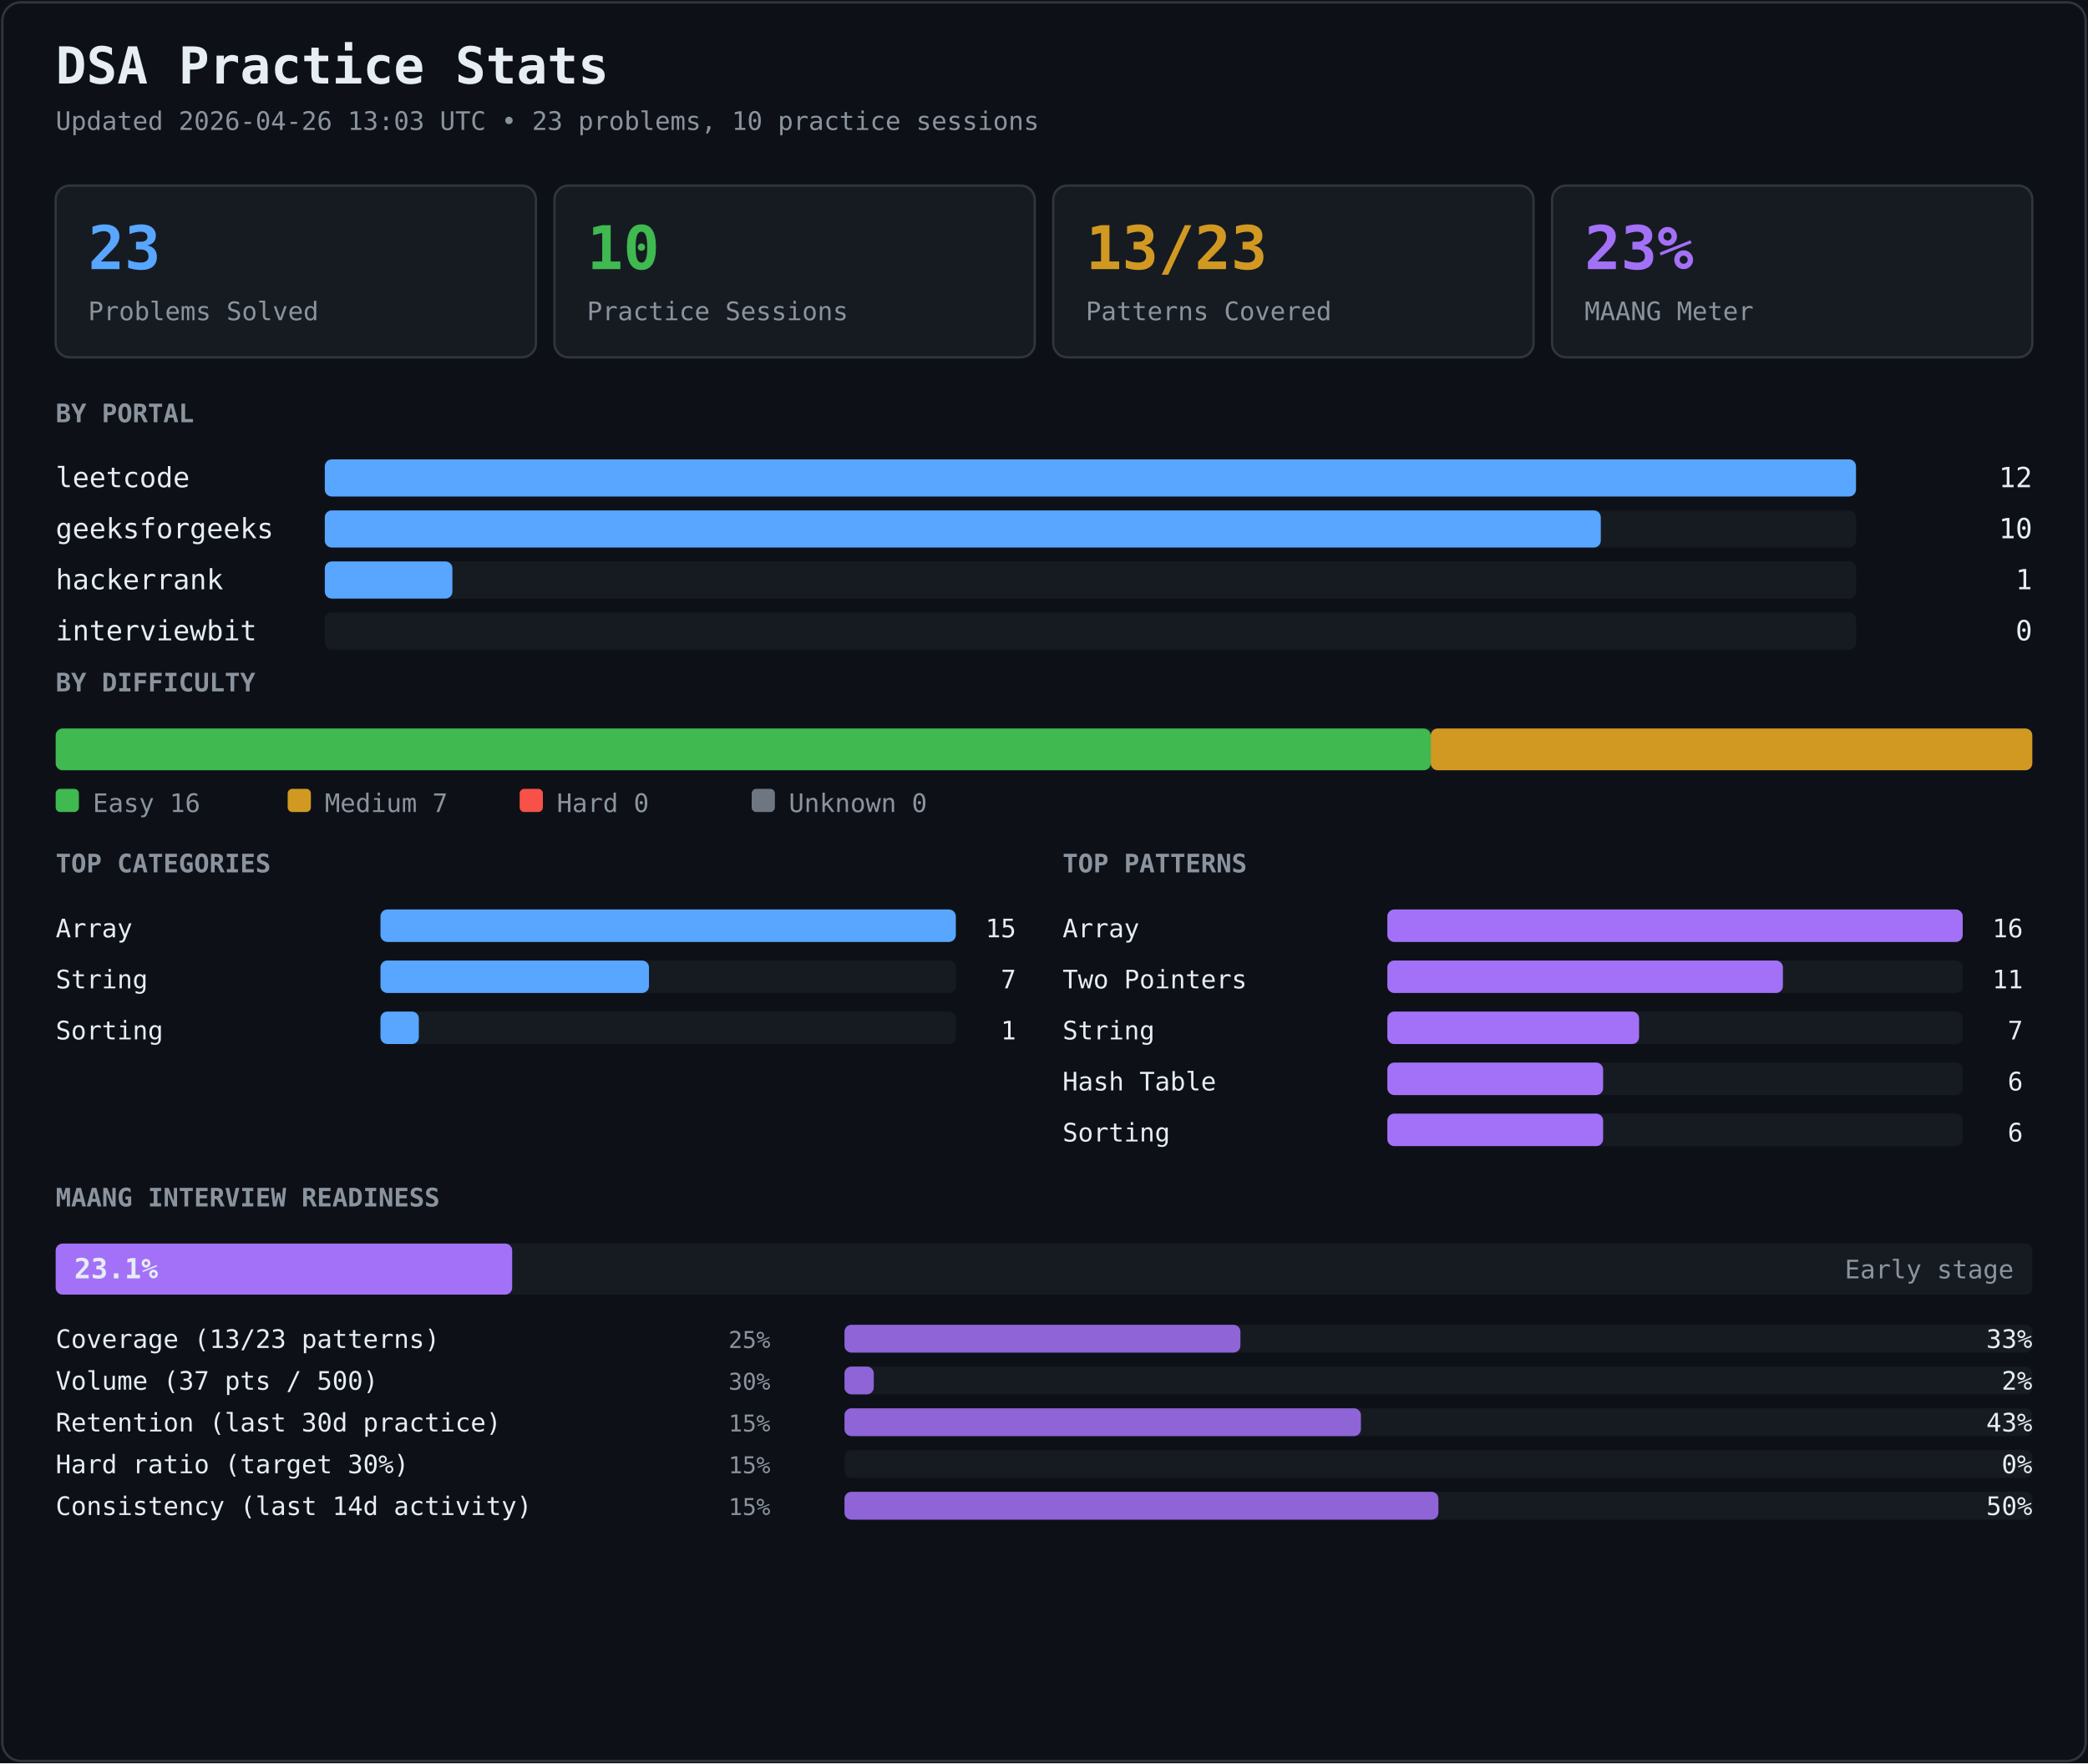
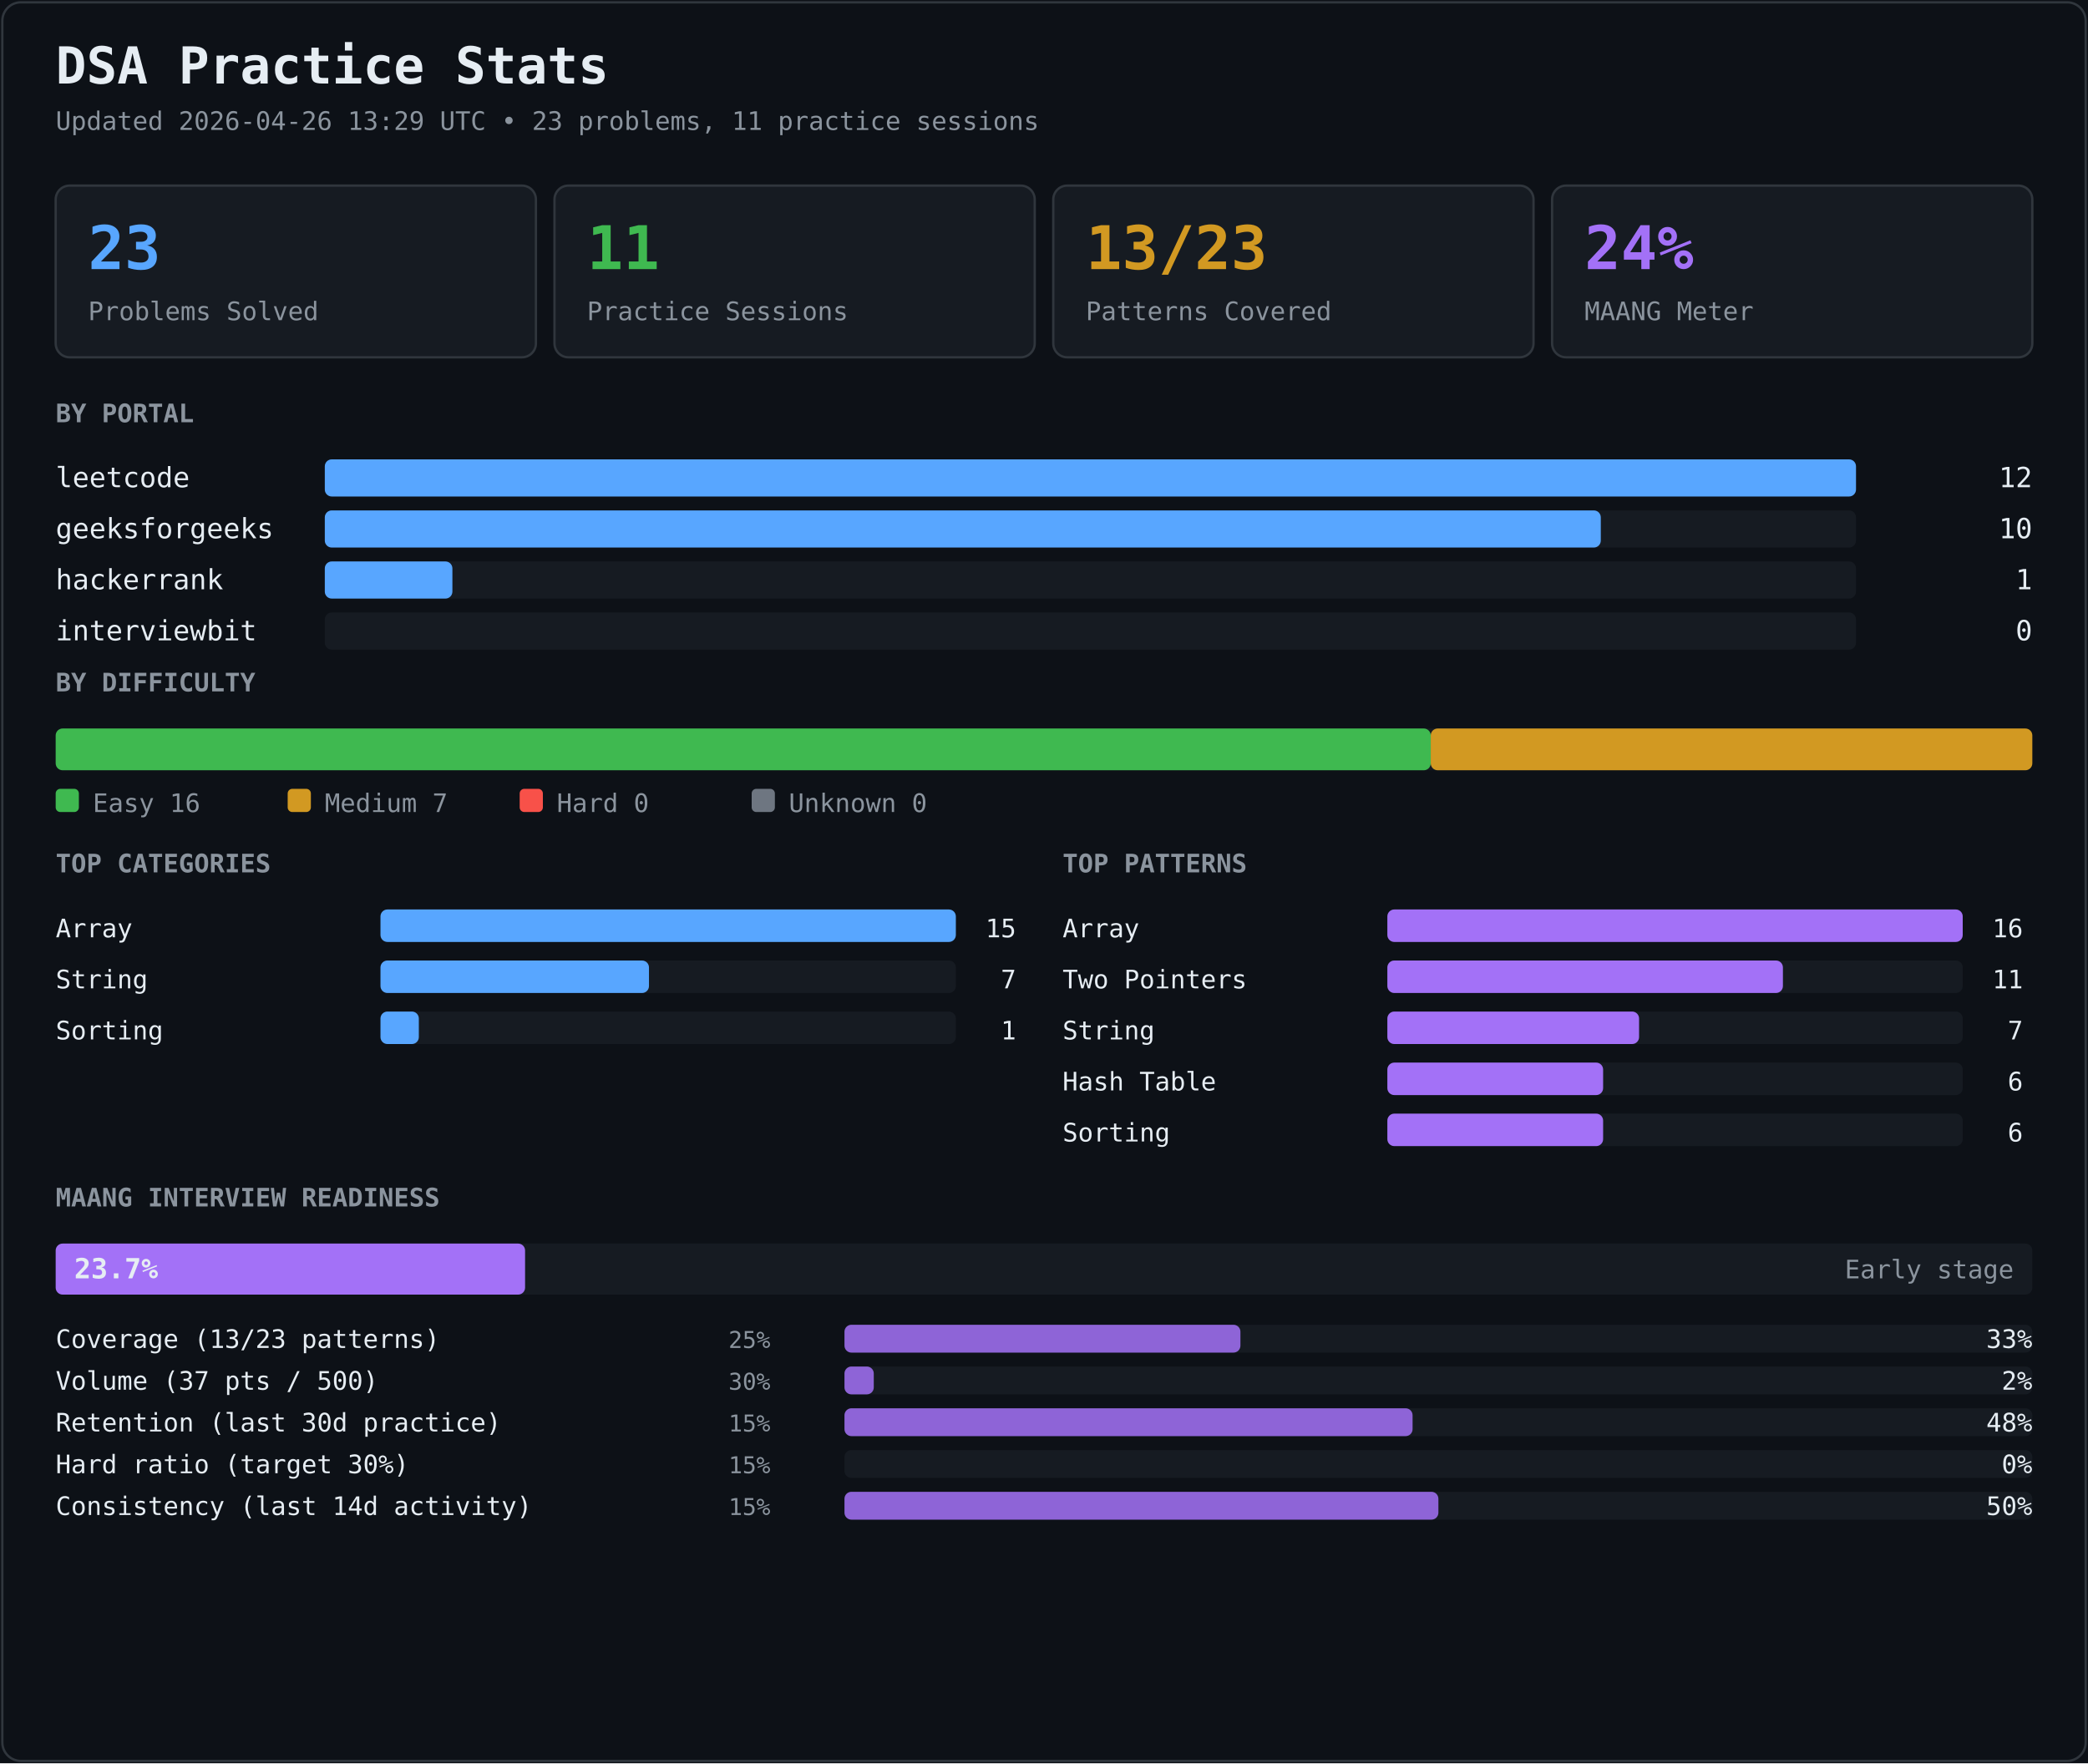
<svg xmlns="http://www.w3.org/2000/svg" width="900" height="760" viewBox="0 0 900 760">
  <rect width="900" height="760" fill="#0d1117" />
  <rect x="1" y="1" width="898" height="758" fill="none" stroke="#30363d" rx="8" />
  <text x="24" y="36" font-family="ui-monospace, SFMono-Regular, Menlo, Consolas, monospace" font-size="22" font-weight="700" fill="#e6edf3" text-anchor="start">DSA Practice Stats</text>
-   <text x="24" y="56" font-family="ui-monospace, SFMono-Regular, Menlo, Consolas, monospace" font-size="11" font-weight="400" fill="#8b949e" text-anchor="start">Updated 2026-04-26 13:03 UTC • 23 problems, 10 practice sessions</text>
+   <text x="24" y="56" font-family="ui-monospace, SFMono-Regular, Menlo, Consolas, monospace" font-size="11" font-weight="400" fill="#8b949e" text-anchor="start">Updated 2026-04-26 13:29 UTC • 23 problems, 11 practice sessions</text>
  <rect x="24" y="80" width="207" height="74" rx="6" fill="#161b22" stroke="#30363d" />
  <text x="38" y="116" font-family="ui-monospace, SFMono-Regular, Menlo, Consolas, monospace" font-size="26" font-weight="700" fill="#58a6ff" text-anchor="start">23</text>
  <text x="38" y="138" font-family="ui-monospace, SFMono-Regular, Menlo, Consolas, monospace" font-size="11" font-weight="400" fill="#8b949e" text-anchor="start">Problems Solved</text>
  <rect x="239" y="80" width="207" height="74" rx="6" fill="#161b22" stroke="#30363d" />
-   <text x="253" y="116" font-family="ui-monospace, SFMono-Regular, Menlo, Consolas, monospace" font-size="26" font-weight="700" fill="#3fb950" text-anchor="start">10</text>
+   <text x="253" y="116" font-family="ui-monospace, SFMono-Regular, Menlo, Consolas, monospace" font-size="26" font-weight="700" fill="#3fb950" text-anchor="start">11</text>
  <text x="253" y="138" font-family="ui-monospace, SFMono-Regular, Menlo, Consolas, monospace" font-size="11" font-weight="400" fill="#8b949e" text-anchor="start">Practice Sessions</text>
  <rect x="454" y="80" width="207" height="74" rx="6" fill="#161b22" stroke="#30363d" />
  <text x="468" y="116" font-family="ui-monospace, SFMono-Regular, Menlo, Consolas, monospace" font-size="26" font-weight="700" fill="#d29922" text-anchor="start">13/23</text>
  <text x="468" y="138" font-family="ui-monospace, SFMono-Regular, Menlo, Consolas, monospace" font-size="11" font-weight="400" fill="#8b949e" text-anchor="start">Patterns Covered</text>
  <rect x="669" y="80" width="207" height="74" rx="6" fill="#161b22" stroke="#30363d" />
-   <text x="683" y="116" font-family="ui-monospace, SFMono-Regular, Menlo, Consolas, monospace" font-size="26" font-weight="700" fill="#a371f7" text-anchor="start">23%</text>
+   <text x="683" y="116" font-family="ui-monospace, SFMono-Regular, Menlo, Consolas, monospace" font-size="26" font-weight="700" fill="#a371f7" text-anchor="start">24%</text>
  <text x="683" y="138" font-family="ui-monospace, SFMono-Regular, Menlo, Consolas, monospace" font-size="11" font-weight="400" fill="#8b949e" text-anchor="start">MAANG Meter</text>
  <text x="24" y="182" font-family="ui-monospace, SFMono-Regular, Menlo, Consolas, monospace" font-size="11" font-weight="700" fill="#8b949e" text-anchor="start">BY PORTAL</text>
  <text x="24" y="210" font-family="ui-monospace, SFMono-Regular, Menlo, Consolas, monospace" font-size="12" font-weight="400" fill="#e6edf3" text-anchor="start">leetcode</text>
  <rect x="140" y="198" width="660" height="16" rx="3" fill="#161b22" opacity="1" />
  <rect x="140" y="198" width="660" height="16" rx="3" fill="#58a6ff" opacity="1" />
  <text x="876" y="210" font-family="ui-monospace, SFMono-Regular, Menlo, Consolas, monospace" font-size="12" font-weight="400" fill="#e6edf3" text-anchor="end">12</text>
  <text x="24" y="232" font-family="ui-monospace, SFMono-Regular, Menlo, Consolas, monospace" font-size="12" font-weight="400" fill="#e6edf3" text-anchor="start">geeksforgeeks</text>
  <rect x="140" y="220" width="660" height="16" rx="3" fill="#161b22" opacity="1" />
  <rect x="140" y="220" width="550" height="16" rx="3" fill="#58a6ff" opacity="1" />
  <text x="876" y="232" font-family="ui-monospace, SFMono-Regular, Menlo, Consolas, monospace" font-size="12" font-weight="400" fill="#e6edf3" text-anchor="end">10</text>
  <text x="24" y="254" font-family="ui-monospace, SFMono-Regular, Menlo, Consolas, monospace" font-size="12" font-weight="400" fill="#e6edf3" text-anchor="start">hackerrank</text>
  <rect x="140" y="242" width="660" height="16" rx="3" fill="#161b22" opacity="1" />
  <rect x="140" y="242" width="55" height="16" rx="3" fill="#58a6ff" opacity="1" />
  <text x="876" y="254" font-family="ui-monospace, SFMono-Regular, Menlo, Consolas, monospace" font-size="12" font-weight="400" fill="#e6edf3" text-anchor="end">1</text>
  <text x="24" y="276" font-family="ui-monospace, SFMono-Regular, Menlo, Consolas, monospace" font-size="12" font-weight="400" fill="#e6edf3" text-anchor="start">interviewbit</text>
  <rect x="140" y="264" width="660" height="16" rx="3" fill="#161b22" opacity="1" />
  <text x="876" y="276" font-family="ui-monospace, SFMono-Regular, Menlo, Consolas, monospace" font-size="12" font-weight="400" fill="#e6edf3" text-anchor="end">0</text>
  <text x="24" y="298" font-family="ui-monospace, SFMono-Regular, Menlo, Consolas, monospace" font-size="11" font-weight="700" fill="#8b949e" text-anchor="start">BY DIFFICULTY</text>
  <rect x="24" y="314" width="852" height="18" rx="3" fill="#161b22" opacity="1" />
  <rect x="24" y="314" width="592.696" height="18" rx="3" fill="#3fb950" opacity="1" />
  <rect x="616.696" y="314" width="259.304" height="18" rx="3" fill="#d29922" opacity="1" />
  <rect x="24" y="340" width="10" height="10" rx="2" fill="#3fb950" />
  <text x="40" y="350" font-family="ui-monospace, SFMono-Regular, Menlo, Consolas, monospace" font-size="11" font-weight="400" fill="#8b949e" text-anchor="start">Easy 16</text>
  <rect x="124" y="340" width="10" height="10" rx="2" fill="#d29922" />
  <text x="140" y="350" font-family="ui-monospace, SFMono-Regular, Menlo, Consolas, monospace" font-size="11" font-weight="400" fill="#8b949e" text-anchor="start">Medium 7</text>
  <rect x="224" y="340" width="10" height="10" rx="2" fill="#f85149" />
  <text x="240" y="350" font-family="ui-monospace, SFMono-Regular, Menlo, Consolas, monospace" font-size="11" font-weight="400" fill="#8b949e" text-anchor="start">Hard 0</text>
  <rect x="324" y="340" width="10" height="10" rx="2" fill="#6e7681" />
  <text x="340" y="350" font-family="ui-monospace, SFMono-Regular, Menlo, Consolas, monospace" font-size="11" font-weight="400" fill="#8b949e" text-anchor="start">Unknown 0</text>
  <text x="24" y="376" font-family="ui-monospace, SFMono-Regular, Menlo, Consolas, monospace" font-size="11" font-weight="700" fill="#8b949e" text-anchor="start">TOP CATEGORIES</text>
  <text x="458" y="376" font-family="ui-monospace, SFMono-Regular, Menlo, Consolas, monospace" font-size="11" font-weight="700" fill="#8b949e" text-anchor="start">TOP PATTERNS</text>
  <text x="24" y="404" font-family="ui-monospace, SFMono-Regular, Menlo, Consolas, monospace" font-size="11" font-weight="400" fill="#e6edf3" text-anchor="start">Array</text>
  <rect x="164" y="392" width="248" height="14" rx="3" fill="#161b22" opacity="1" />
  <rect x="164" y="392" width="248" height="14" rx="3" fill="#58a6ff" opacity="1" />
  <text x="438" y="404" font-family="ui-monospace, SFMono-Regular, Menlo, Consolas, monospace" font-size="11" font-weight="400" fill="#e6edf3" text-anchor="end">15</text>
  <text x="458" y="404" font-family="ui-monospace, SFMono-Regular, Menlo, Consolas, monospace" font-size="11" font-weight="400" fill="#e6edf3" text-anchor="start">Array</text>
  <rect x="598" y="392" width="248" height="14" rx="3" fill="#161b22" opacity="1" />
  <rect x="598" y="392" width="248" height="14" rx="3" fill="#a371f7" opacity="1" />
  <text x="872" y="404" font-family="ui-monospace, SFMono-Regular, Menlo, Consolas, monospace" font-size="11" font-weight="400" fill="#e6edf3" text-anchor="end">16</text>
  <text x="24" y="426" font-family="ui-monospace, SFMono-Regular, Menlo, Consolas, monospace" font-size="11" font-weight="400" fill="#e6edf3" text-anchor="start">String</text>
  <rect x="164" y="414" width="248" height="14" rx="3" fill="#161b22" opacity="1" />
  <rect x="164" y="414" width="115.733" height="14" rx="3" fill="#58a6ff" opacity="1" />
  <text x="438" y="426" font-family="ui-monospace, SFMono-Regular, Menlo, Consolas, monospace" font-size="11" font-weight="400" fill="#e6edf3" text-anchor="end">7</text>
  <text x="458" y="426" font-family="ui-monospace, SFMono-Regular, Menlo, Consolas, monospace" font-size="11" font-weight="400" fill="#e6edf3" text-anchor="start">Two Pointers</text>
  <rect x="598" y="414" width="248" height="14" rx="3" fill="#161b22" opacity="1" />
  <rect x="598" y="414" width="170.5" height="14" rx="3" fill="#a371f7" opacity="1" />
  <text x="872" y="426" font-family="ui-monospace, SFMono-Regular, Menlo, Consolas, monospace" font-size="11" font-weight="400" fill="#e6edf3" text-anchor="end">11</text>
  <text x="24" y="448" font-family="ui-monospace, SFMono-Regular, Menlo, Consolas, monospace" font-size="11" font-weight="400" fill="#e6edf3" text-anchor="start">Sorting</text>
  <rect x="164" y="436" width="248" height="14" rx="3" fill="#161b22" opacity="1" />
  <rect x="164" y="436" width="16.533" height="14" rx="3" fill="#58a6ff" opacity="1" />
  <text x="438" y="448" font-family="ui-monospace, SFMono-Regular, Menlo, Consolas, monospace" font-size="11" font-weight="400" fill="#e6edf3" text-anchor="end">1</text>
  <text x="458" y="448" font-family="ui-monospace, SFMono-Regular, Menlo, Consolas, monospace" font-size="11" font-weight="400" fill="#e6edf3" text-anchor="start">String</text>
  <rect x="598" y="436" width="248" height="14" rx="3" fill="#161b22" opacity="1" />
  <rect x="598" y="436" width="108.5" height="14" rx="3" fill="#a371f7" opacity="1" />
  <text x="872" y="448" font-family="ui-monospace, SFMono-Regular, Menlo, Consolas, monospace" font-size="11" font-weight="400" fill="#e6edf3" text-anchor="end">7</text>
  <text x="458" y="470" font-family="ui-monospace, SFMono-Regular, Menlo, Consolas, monospace" font-size="11" font-weight="400" fill="#e6edf3" text-anchor="start">Hash Table</text>
  <rect x="598" y="458" width="248" height="14" rx="3" fill="#161b22" opacity="1" />
  <rect x="598" y="458" width="93" height="14" rx="3" fill="#a371f7" opacity="1" />
  <text x="872" y="470" font-family="ui-monospace, SFMono-Regular, Menlo, Consolas, monospace" font-size="11" font-weight="400" fill="#e6edf3" text-anchor="end">6</text>
  <text x="458" y="492" font-family="ui-monospace, SFMono-Regular, Menlo, Consolas, monospace" font-size="11" font-weight="400" fill="#e6edf3" text-anchor="start">Sorting</text>
  <rect x="598" y="480" width="248" height="14" rx="3" fill="#161b22" opacity="1" />
  <rect x="598" y="480" width="93" height="14" rx="3" fill="#a371f7" opacity="1" />
  <text x="872" y="492" font-family="ui-monospace, SFMono-Regular, Menlo, Consolas, monospace" font-size="11" font-weight="400" fill="#e6edf3" text-anchor="end">6</text>
  <text x="24" y="520" font-family="ui-monospace, SFMono-Regular, Menlo, Consolas, monospace" font-size="11" font-weight="700" fill="#8b949e" text-anchor="start">MAANG INTERVIEW READINESS</text>
  <rect x="24" y="536" width="852" height="22" rx="3" fill="#161b22" opacity="1" />
-   <rect x="24" y="536" width="196.77" height="22" rx="3" fill="#a371f7" opacity="1" />
-   <text x="32" y="551" font-family="ui-monospace, SFMono-Regular, Menlo, Consolas, monospace" font-size="12" font-weight="700" fill="#e6edf3" text-anchor="start">23.1%</text>
+   <rect x="24" y="536" width="202.327" height="22" rx="3" fill="#a371f7" opacity="1" />
+   <text x="32" y="551" font-family="ui-monospace, SFMono-Regular, Menlo, Consolas, monospace" font-size="12" font-weight="700" fill="#e6edf3" text-anchor="start">23.7%</text>
  <text x="868" y="551" font-family="ui-monospace, SFMono-Regular, Menlo, Consolas, monospace" font-size="11" font-weight="400" fill="#8b949e" text-anchor="end">Early stage</text>
  <text x="24" y="581" font-family="ui-monospace, SFMono-Regular, Menlo, Consolas, monospace" font-size="11" font-weight="400" fill="#e6edf3" text-anchor="start">Coverage (13/23 patterns)</text>
  <text x="314" y="581" font-family="ui-monospace, SFMono-Regular, Menlo, Consolas, monospace" font-size="10" font-weight="400" fill="#8b949e" text-anchor="start">25%</text>
  <rect x="364" y="571" width="512" height="12" rx="3" fill="#161b22" opacity="1" />
  <rect x="364" y="571" width="170.667" height="12" rx="3" fill="#a371f7" opacity="0.85" />
  <text x="876" y="581" font-family="ui-monospace, SFMono-Regular, Menlo, Consolas, monospace" font-size="11" font-weight="400" fill="#e6edf3" text-anchor="end">33%</text>
  <text x="24" y="599" font-family="ui-monospace, SFMono-Regular, Menlo, Consolas, monospace" font-size="11" font-weight="400" fill="#e6edf3" text-anchor="start">Volume (37 pts / 500)</text>
  <text x="314" y="599" font-family="ui-monospace, SFMono-Regular, Menlo, Consolas, monospace" font-size="10" font-weight="400" fill="#8b949e" text-anchor="start">30%</text>
  <rect x="364" y="589" width="512" height="12" rx="3" fill="#161b22" opacity="1" />
  <rect x="364" y="589" width="12.629" height="12" rx="3" fill="#a371f7" opacity="0.85" />
  <text x="876" y="599" font-family="ui-monospace, SFMono-Regular, Menlo, Consolas, monospace" font-size="11" font-weight="400" fill="#e6edf3" text-anchor="end">2%</text>
  <text x="24" y="617" font-family="ui-monospace, SFMono-Regular, Menlo, Consolas, monospace" font-size="11" font-weight="400" fill="#e6edf3" text-anchor="start">Retention (last 30d practice)</text>
  <text x="314" y="617" font-family="ui-monospace, SFMono-Regular, Menlo, Consolas, monospace" font-size="10" font-weight="400" fill="#8b949e" text-anchor="start">15%</text>
  <rect x="364" y="607" width="512" height="12" rx="3" fill="#161b22" opacity="1" />
-   <rect x="364" y="607" width="222.609" height="12" rx="3" fill="#a371f7" opacity="0.85" />
-   <text x="876" y="617" font-family="ui-monospace, SFMono-Regular, Menlo, Consolas, monospace" font-size="11" font-weight="400" fill="#e6edf3" text-anchor="end">43%</text>
+   <rect x="364" y="607" width="244.87" height="12" rx="3" fill="#a371f7" opacity="0.85" />
+   <text x="876" y="617" font-family="ui-monospace, SFMono-Regular, Menlo, Consolas, monospace" font-size="11" font-weight="400" fill="#e6edf3" text-anchor="end">48%</text>
  <text x="24" y="635" font-family="ui-monospace, SFMono-Regular, Menlo, Consolas, monospace" font-size="11" font-weight="400" fill="#e6edf3" text-anchor="start">Hard ratio (target 30%)</text>
  <text x="314" y="635" font-family="ui-monospace, SFMono-Regular, Menlo, Consolas, monospace" font-size="10" font-weight="400" fill="#8b949e" text-anchor="start">15%</text>
  <rect x="364" y="625" width="512" height="12" rx="3" fill="#161b22" opacity="1" />
  <rect x="364" y="625" width="0" height="12" rx="3" fill="#a371f7" opacity="0.85" />
  <text x="876" y="635" font-family="ui-monospace, SFMono-Regular, Menlo, Consolas, monospace" font-size="11" font-weight="400" fill="#e6edf3" text-anchor="end">0%</text>
  <text x="24" y="653" font-family="ui-monospace, SFMono-Regular, Menlo, Consolas, monospace" font-size="11" font-weight="400" fill="#e6edf3" text-anchor="start">Consistency (last 14d activity)</text>
  <text x="314" y="653" font-family="ui-monospace, SFMono-Regular, Menlo, Consolas, monospace" font-size="10" font-weight="400" fill="#8b949e" text-anchor="start">15%</text>
  <rect x="364" y="643" width="512" height="12" rx="3" fill="#161b22" opacity="1" />
  <rect x="364" y="643" width="256" height="12" rx="3" fill="#a371f7" opacity="0.85" />
  <text x="876" y="653" font-family="ui-monospace, SFMono-Regular, Menlo, Consolas, monospace" font-size="11" font-weight="400" fill="#e6edf3" text-anchor="end">50%</text>
</svg>
